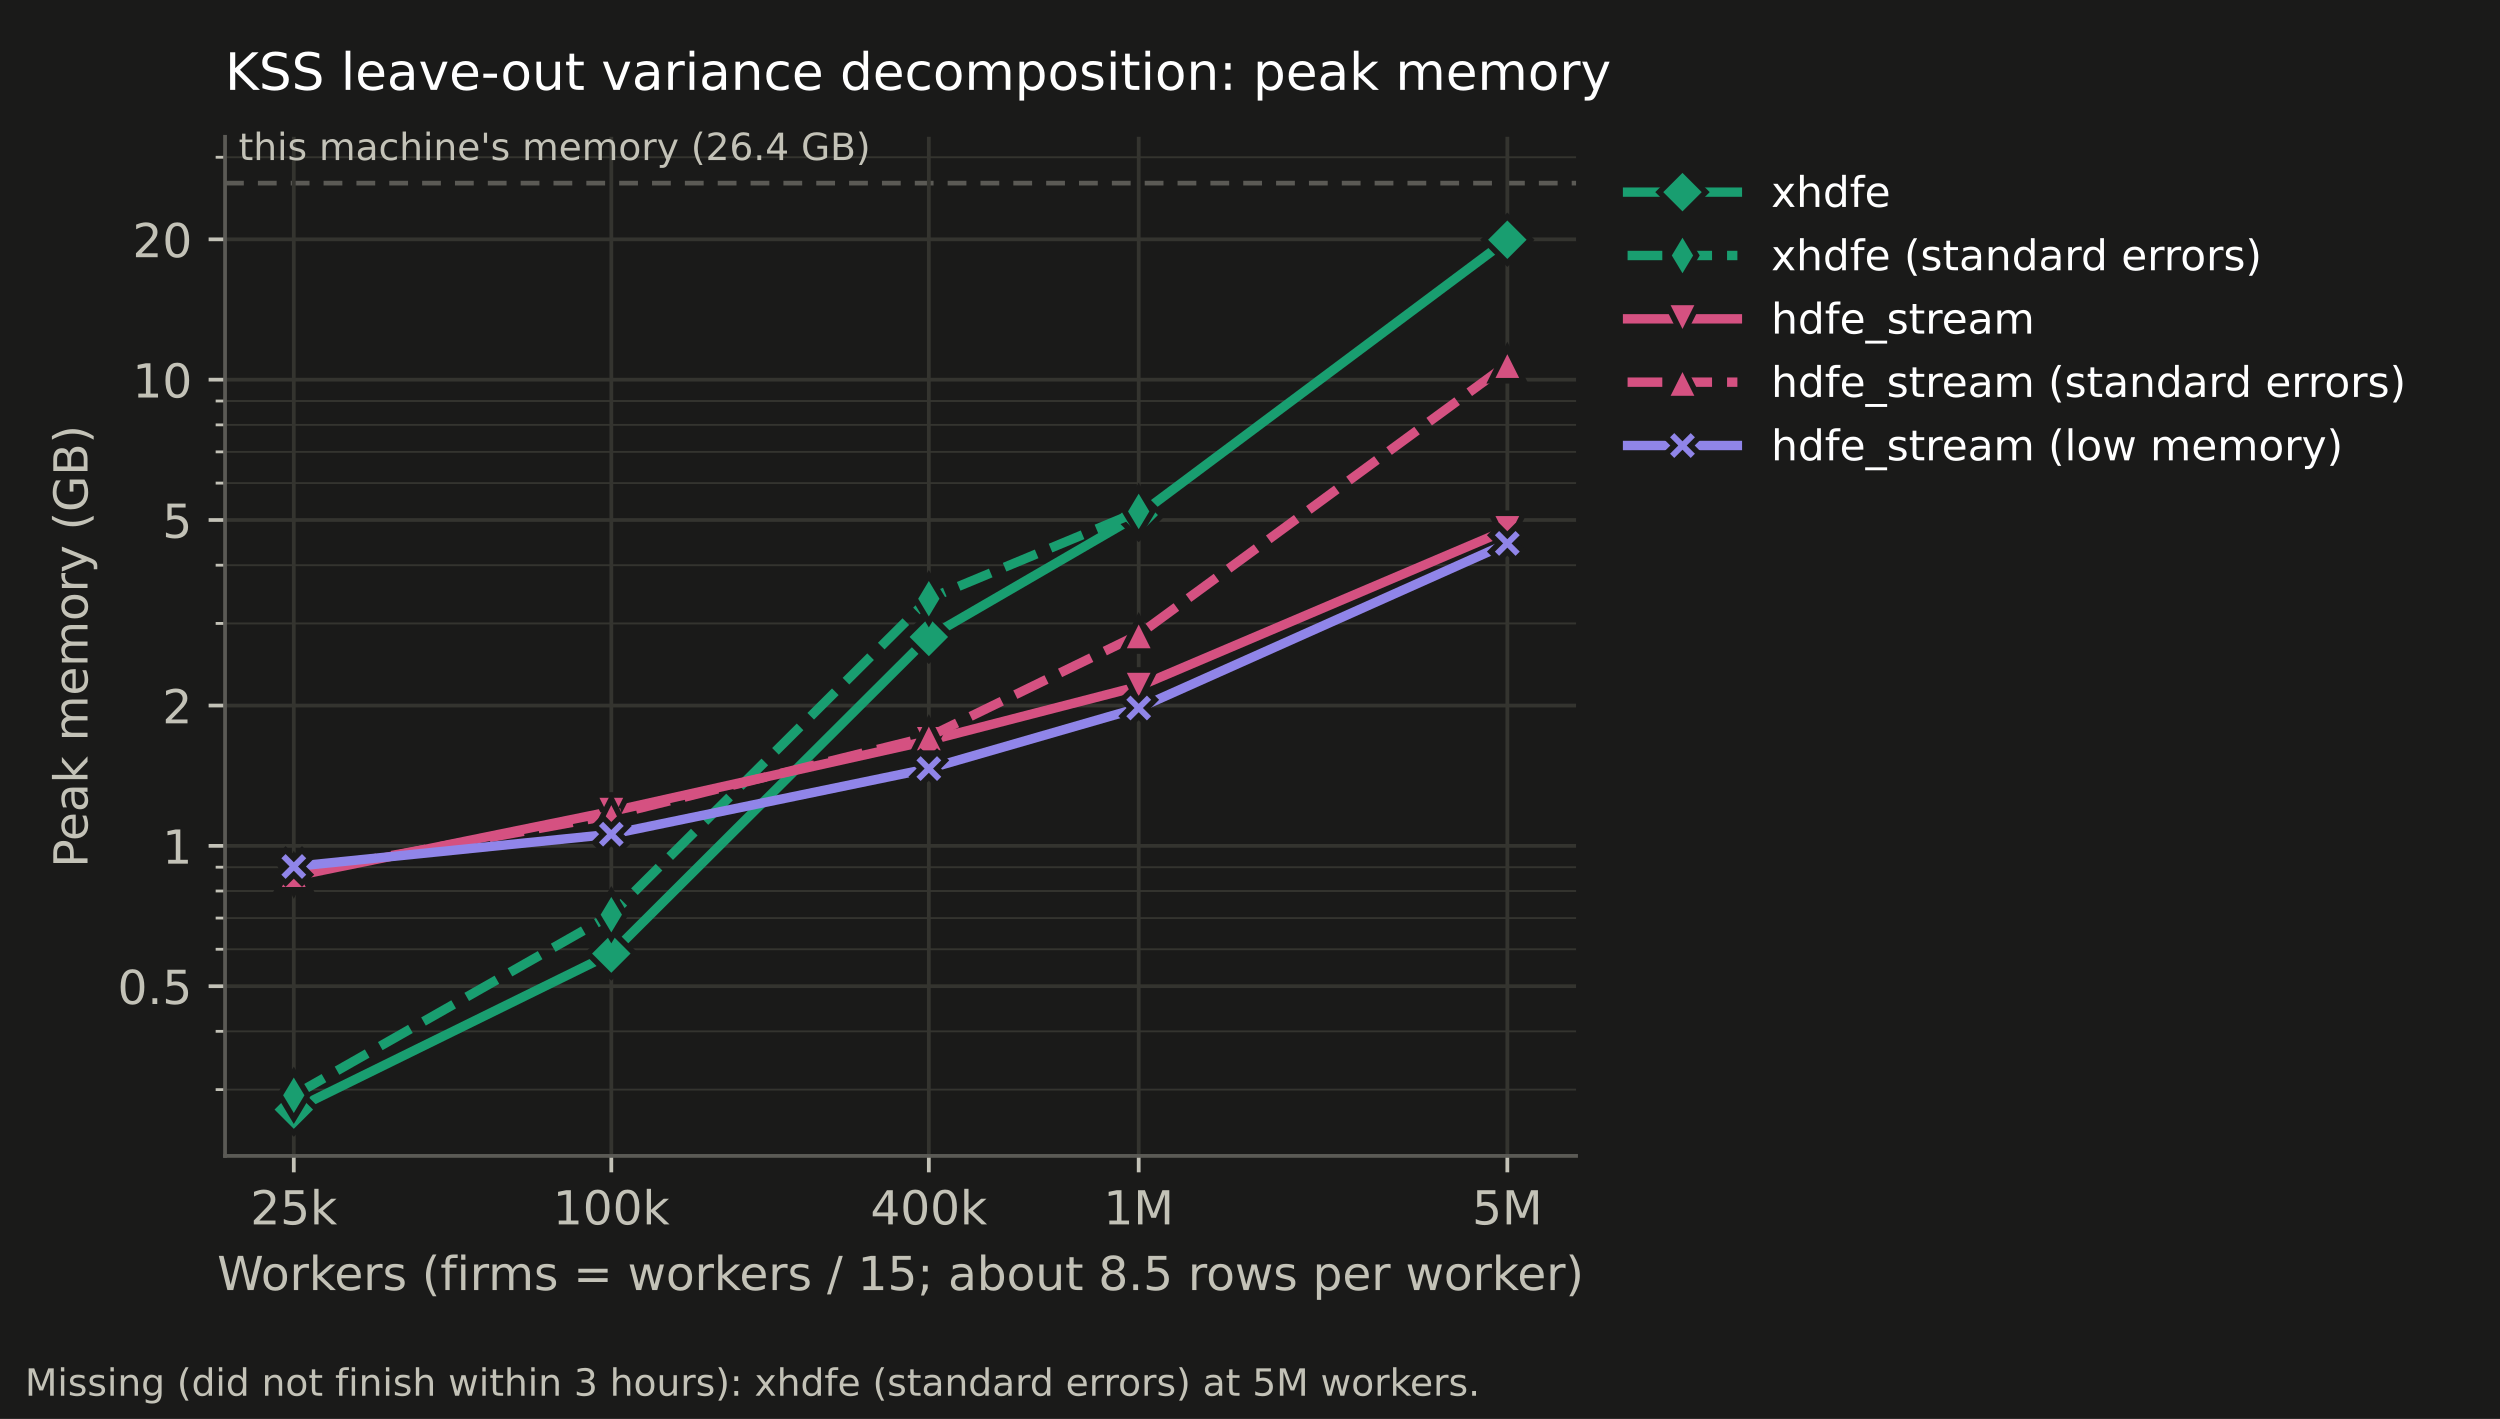
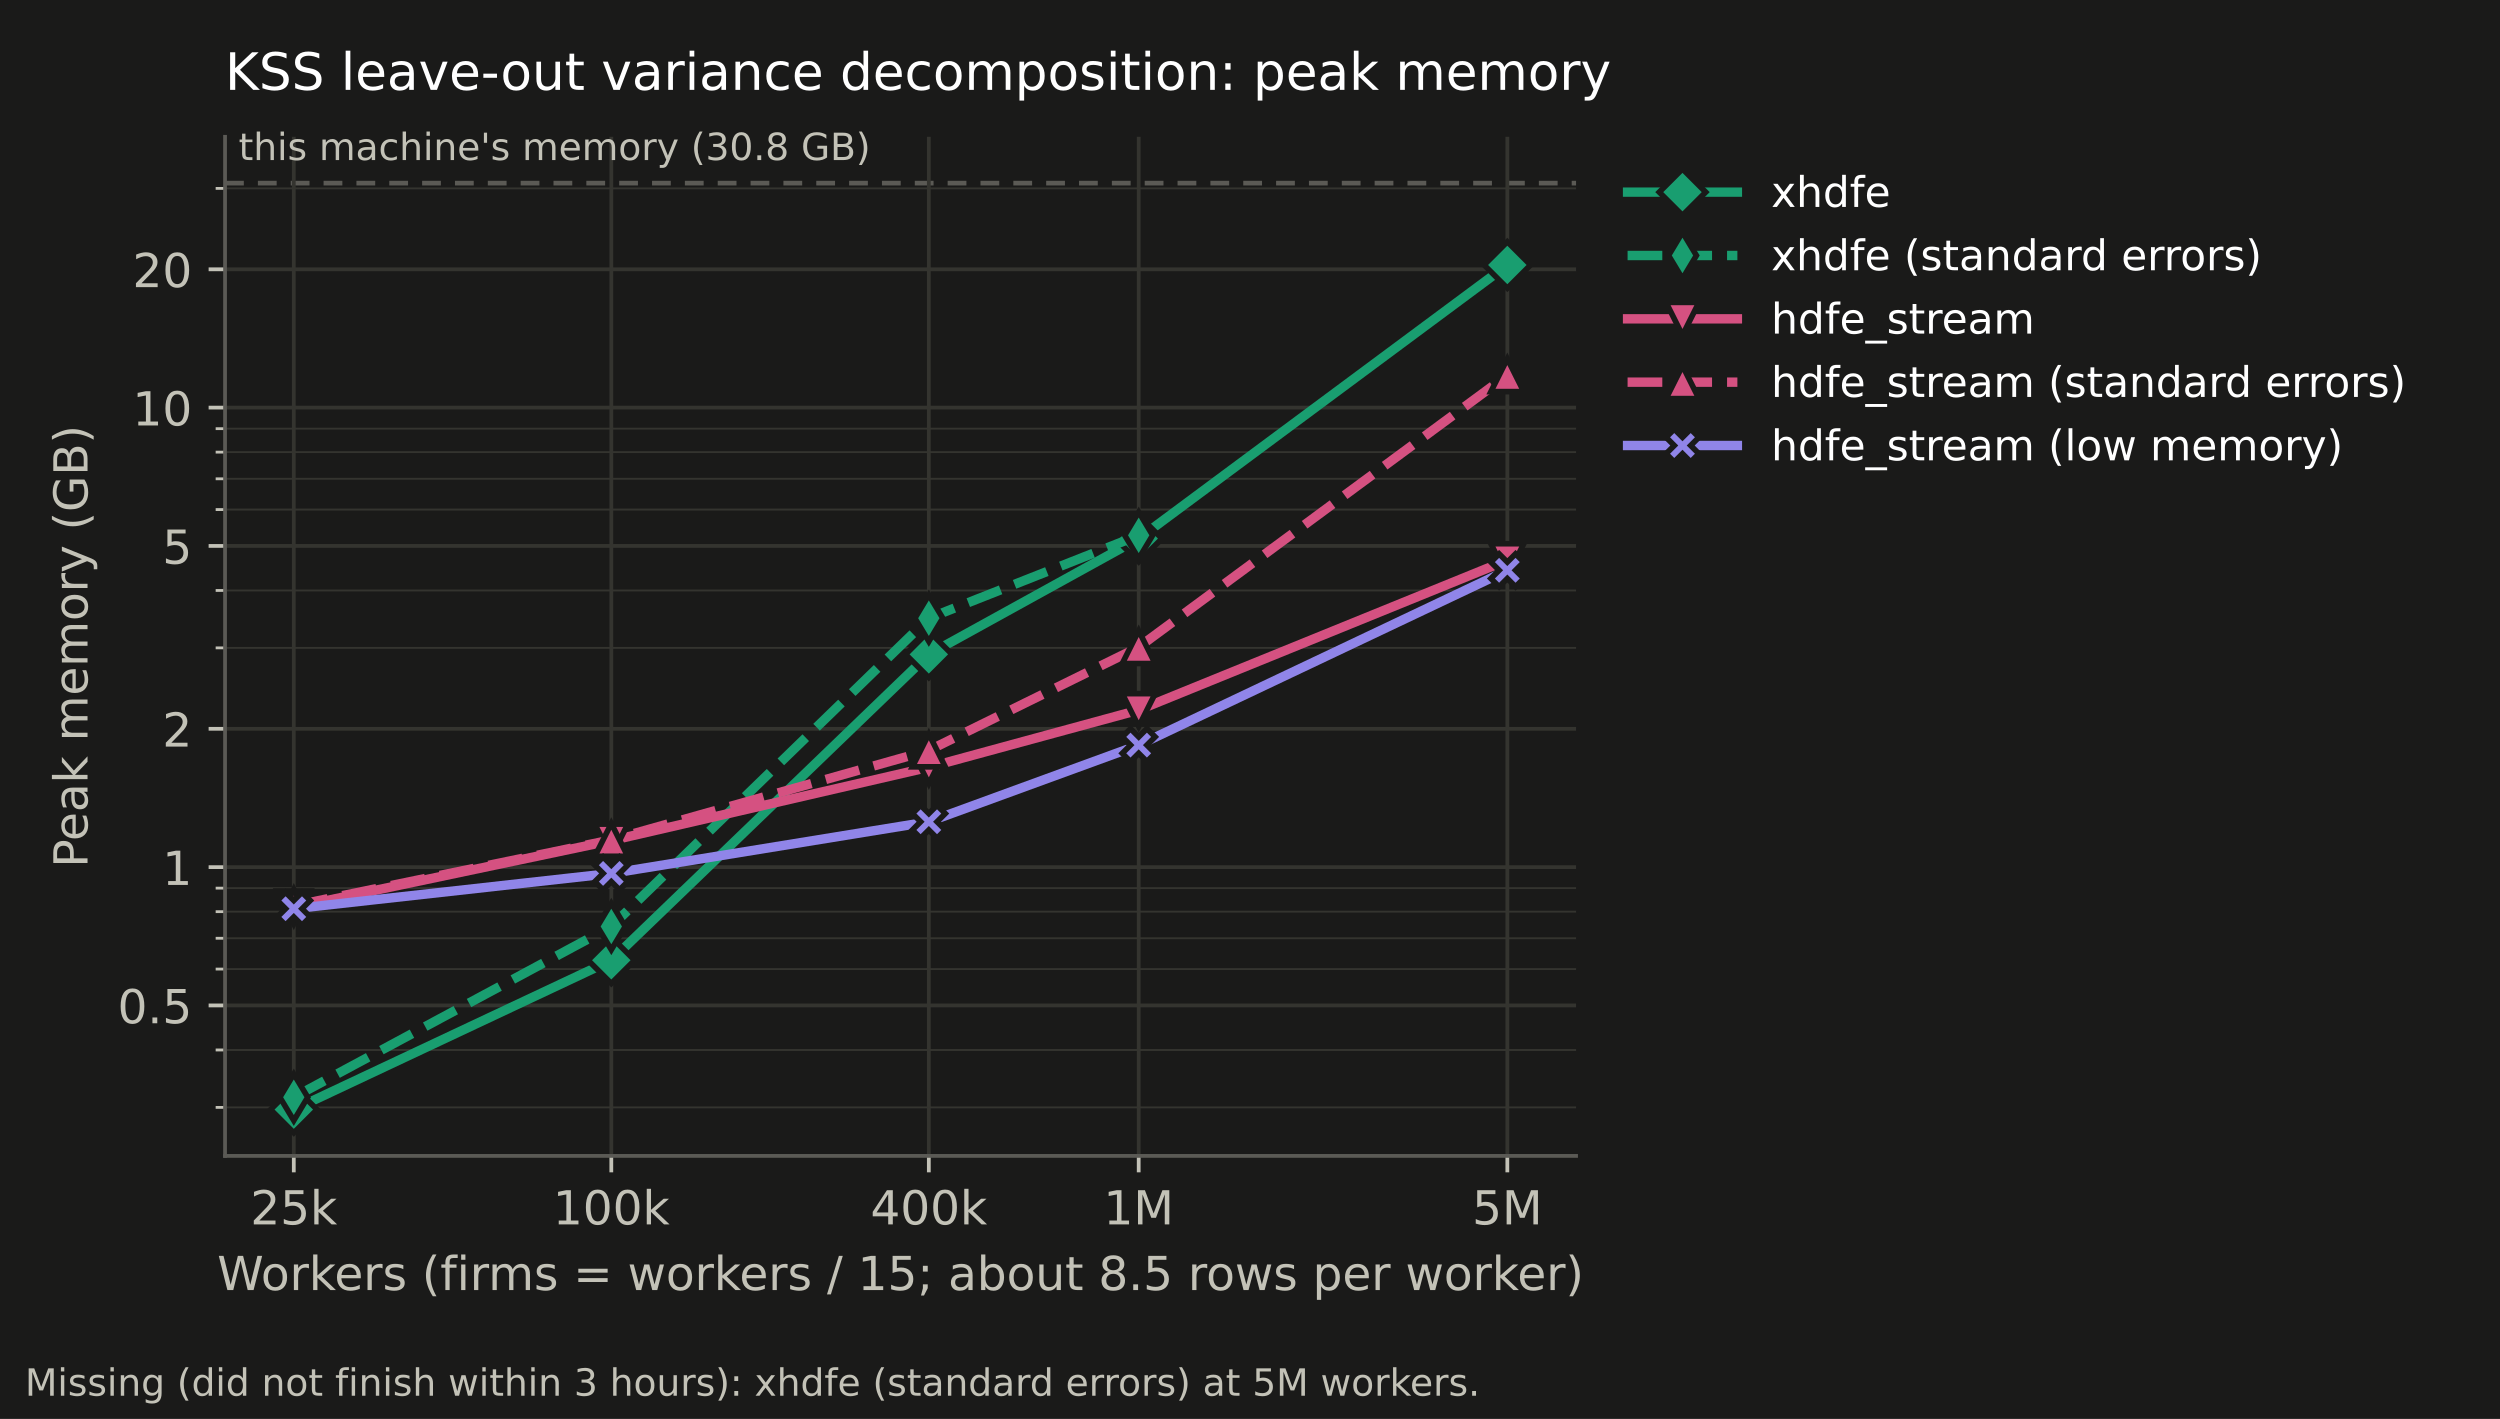
<svg xmlns="http://www.w3.org/2000/svg" xmlns:xlink="http://www.w3.org/1999/xlink" width="532.8pt" height="302.4pt" viewBox="0 0 532.8 302.4" version="1.1">
  <defs>
    <style type="text/css">*{stroke-linejoin: round; stroke-linecap: butt}</style>
  </defs>
  <g id="figure_1">
    <g id="patch_1">
      <path d="M 0 302.4  L 532.8 302.4  L 532.8 0  L 0 0  z " style="fill: #1a1a19" />
    </g>
    <g id="axes_1">
      <g id="patch_2">
        <path d="M 47.962 246.347  L 335.891 246.347  L 335.891 29.157  L 47.962 29.157  z " style="fill: #1a1a19" />
      </g>
      <g id="line2d_1">
        <path d="M 47.962 39.03  L 335.891 39.03  " clip-path="url(#p93fb85cd5d)" style="fill: none; stroke-dasharray: 4,3; stroke-dashoffset: 0; stroke: #5b5a55" />
      </g>
      <g id="matplotlib.axis_1">
        <g id="xtick_1">
          <g id="line2d_2">
            <path d="M 62.612 246.347  L 62.612 29.157  " clip-path="url(#p93fb85cd5d)" style="fill: none; stroke: #34342f; stroke-width: 0.8; stroke-linecap: square" />
          </g>
          <g id="line2d_3">
            <defs>
              <path id="m5e53d894cf" d="M 0 0  L 0 3.5  " style="stroke: #c3c2b7; stroke-width: 0.8" />
            </defs>
            <g>
              <use xlink:href="#m5e53d894cf" x="62.612" y="246.347" style="fill: #c3c2b7; stroke: #c3c2b7; stroke-width: 0.8" />
            </g>
          </g>
          <g id="text_1">
            <text style="font-size: 10px; font-family: 'DejaVu Sans', 'Bitstream Vera Sans', 'Computer Modern Sans Serif', 'Lucida Grande', 'Verdana', 'Geneva', 'Lucid', 'Arial', 'Helvetica', 'Avant Garde', sans-serif; text-anchor: middle; fill: #c3c2b7" x="62.612" y="260.946" transform="rotate(-0 62.61154 260.9457)">25k</text>
          </g>
        </g>
        <g id="xtick_2">
          <g id="line2d_4">
            <path d="M 130.282 246.347  L 130.282 29.157  " clip-path="url(#p93fb85cd5d)" style="fill: none; stroke: #34342f; stroke-width: 0.8; stroke-linecap: square" />
          </g>
          <g id="line2d_5">
            <g>
              <use xlink:href="#m5e53d894cf" x="130.282" y="246.347" style="fill: #c3c2b7; stroke: #c3c2b7; stroke-width: 0.8" />
            </g>
          </g>
          <g id="text_2">
            <text style="font-size: 10px; font-family: 'DejaVu Sans', 'Bitstream Vera Sans', 'Computer Modern Sans Serif', 'Lucida Grande', 'Verdana', 'Geneva', 'Lucid', 'Arial', 'Helvetica', 'Avant Garde', sans-serif; text-anchor: middle; fill: #c3c2b7" x="130.282" y="260.946" transform="rotate(-0 130.2816 260.9457)">100k</text>
          </g>
        </g>
        <g id="xtick_3">
          <g id="line2d_6">
            <path d="M 197.952 246.347  L 197.952 29.157  " clip-path="url(#p93fb85cd5d)" style="fill: none; stroke: #34342f; stroke-width: 0.8; stroke-linecap: square" />
          </g>
          <g id="line2d_7">
            <g>
              <use xlink:href="#m5e53d894cf" x="197.952" y="246.347" style="fill: #c3c2b7; stroke: #c3c2b7; stroke-width: 0.8" />
            </g>
          </g>
          <g id="text_3">
            <text style="font-size: 10px; font-family: 'DejaVu Sans', 'Bitstream Vera Sans', 'Computer Modern Sans Serif', 'Lucida Grande', 'Verdana', 'Geneva', 'Lucid', 'Arial', 'Helvetica', 'Avant Garde', sans-serif; text-anchor: middle; fill: #c3c2b7" x="197.952" y="260.946" transform="rotate(-0 197.9516 260.9457)">400k</text>
          </g>
        </g>
        <g id="xtick_4">
          <g id="line2d_8">
            <path d="M 242.679 246.347  L 242.679 29.157  " clip-path="url(#p93fb85cd5d)" style="fill: none; stroke: #34342f; stroke-width: 0.8; stroke-linecap: square" />
          </g>
          <g id="line2d_9">
            <g>
              <use xlink:href="#m5e53d894cf" x="242.679" y="246.347" style="fill: #c3c2b7; stroke: #c3c2b7; stroke-width: 0.8" />
            </g>
          </g>
          <g id="text_4">
            <text style="font-size: 10px; font-family: 'DejaVu Sans', 'Bitstream Vera Sans', 'Computer Modern Sans Serif', 'Lucida Grande', 'Verdana', 'Geneva', 'Lucid', 'Arial', 'Helvetica', 'Avant Garde', sans-serif; text-anchor: middle; fill: #c3c2b7" x="242.679" y="260.945" transform="rotate(-0 242.6791 260.945)">1M</text>
          </g>
        </g>
        <g id="xtick_5">
          <g id="line2d_10">
            <path d="M 321.242 246.347  L 321.242 29.157  " clip-path="url(#p93fb85cd5d)" style="fill: none; stroke: #34342f; stroke-width: 0.8; stroke-linecap: square" />
          </g>
          <g id="line2d_11">
            <g>
              <use xlink:href="#m5e53d894cf" x="321.242" y="246.347" style="fill: #c3c2b7; stroke: #c3c2b7; stroke-width: 0.8" />
            </g>
          </g>
          <g id="text_5">
            <text style="font-size: 10px; font-family: 'DejaVu Sans', 'Bitstream Vera Sans', 'Computer Modern Sans Serif', 'Lucida Grande', 'Verdana', 'Geneva', 'Lucid', 'Arial', 'Helvetica', 'Avant Garde', sans-serif; text-anchor: middle; fill: #c3c2b7" x="321.242" y="260.945" transform="rotate(-0 321.2416 260.945)">5M</text>
          </g>
        </g>
        <g id="text_6">
          <text style="font-size: 10px; font-family: 'DejaVu Sans', 'Bitstream Vera Sans', 'Computer Modern Sans Serif', 'Lucida Grande', 'Verdana', 'Geneva', 'Lucid', 'Arial', 'Helvetica', 'Avant Garde', sans-serif; text-anchor: middle; fill: #c3c2b7" x="191.927" y="274.947" transform="rotate(-0 191.9266 274.9465)">Workers (firms = workers / 15; about 8.5 rows per worker)</text>
        </g>
      </g>
      <g id="matplotlib.axis_2">
        <g id="ytick_1">
          <g id="line2d_12">
-             <path d="M 47.962 210.175  L 335.891 210.175  " clip-path="url(#p93fb85cd5d)" style="fill: none; stroke: #34342f; stroke-width: 0.8; stroke-linecap: square" />
+             <path d="M 47.962 214.279  L 335.891 214.279  " clip-path="url(#p93fb85cd5d)" style="fill: none; stroke: #34342f; stroke-width: 0.8; stroke-linecap: square" />
          </g>
          <g id="line2d_13">
            <defs>
              <path id="m9ad4db9a4c" d="M 0 0  L -3.5 0  " style="stroke: #c3c2b7; stroke-width: 0.8" />
            </defs>
            <g>
-               <use xlink:href="#m9ad4db9a4c" x="47.962" y="210.175" style="fill: #c3c2b7; stroke: #c3c2b7; stroke-width: 0.8" />
+               <use xlink:href="#m9ad4db9a4c" x="47.962" y="214.279" style="fill: #c3c2b7; stroke: #c3c2b7; stroke-width: 0.8" />
            </g>
          </g>
          <g id="text_7">
-             <text style="font-size: 10px; font-family: 'DejaVu Sans', 'Bitstream Vera Sans', 'Computer Modern Sans Serif', 'Lucida Grande', 'Verdana', 'Geneva', 'Lucid', 'Arial', 'Helvetica', 'Avant Garde', sans-serif; text-anchor: end; fill: #c3c2b7" x="40.962" y="213.974" transform="rotate(-0 40.96234 213.9737)">0.5</text>
+             <text style="font-size: 10px; font-family: 'DejaVu Sans', 'Bitstream Vera Sans', 'Computer Modern Sans Serif', 'Lucida Grande', 'Verdana', 'Geneva', 'Lucid', 'Arial', 'Helvetica', 'Avant Garde', sans-serif; text-anchor: end; fill: #c3c2b7" x="40.962" y="218.078" transform="rotate(-0 40.96234 218.0783)">0.5</text>
          </g>
        </g>
        <g id="ytick_2">
          <g id="line2d_14">
-             <path d="M 47.962 180.267  L 335.891 180.267  " clip-path="url(#p93fb85cd5d)" style="fill: none; stroke: #34342f; stroke-width: 0.8; stroke-linecap: square" />
+             <path d="M 47.962 184.8  L 335.891 184.8  " clip-path="url(#p93fb85cd5d)" style="fill: none; stroke: #34342f; stroke-width: 0.8; stroke-linecap: square" />
          </g>
          <g id="line2d_15">
            <g>
-               <use xlink:href="#m9ad4db9a4c" x="47.962" y="180.267" style="fill: #c3c2b7; stroke: #c3c2b7; stroke-width: 0.8" />
+               <use xlink:href="#m9ad4db9a4c" x="47.962" y="184.8" style="fill: #c3c2b7; stroke: #c3c2b7; stroke-width: 0.8" />
            </g>
          </g>
          <g id="text_8">
-             <text style="font-size: 10px; font-family: 'DejaVu Sans', 'Bitstream Vera Sans', 'Computer Modern Sans Serif', 'Lucida Grande', 'Verdana', 'Geneva', 'Lucid', 'Arial', 'Helvetica', 'Avant Garde', sans-serif; text-anchor: end; fill: #c3c2b7" x="40.962" y="184.066" transform="rotate(-0 40.96234 184.0661)">1</text>
+             <text style="font-size: 10px; font-family: 'DejaVu Sans', 'Bitstream Vera Sans', 'Computer Modern Sans Serif', 'Lucida Grande', 'Verdana', 'Geneva', 'Lucid', 'Arial', 'Helvetica', 'Avant Garde', sans-serif; text-anchor: end; fill: #c3c2b7" x="40.962" y="188.599" transform="rotate(-0 40.96234 188.5991)">1</text>
          </g>
        </g>
        <g id="ytick_3">
          <g id="line2d_16">
-             <path d="M 47.962 150.36  L 335.891 150.36  " clip-path="url(#p93fb85cd5d)" style="fill: none; stroke: #34342f; stroke-width: 0.8; stroke-linecap: square" />
+             <path d="M 47.962 155.321  L 335.891 155.321  " clip-path="url(#p93fb85cd5d)" style="fill: none; stroke: #34342f; stroke-width: 0.8; stroke-linecap: square" />
          </g>
          <g id="line2d_17">
            <g>
-               <use xlink:href="#m9ad4db9a4c" x="47.962" y="150.36" style="fill: #c3c2b7; stroke: #c3c2b7; stroke-width: 0.8" />
+               <use xlink:href="#m9ad4db9a4c" x="47.962" y="155.321" style="fill: #c3c2b7; stroke: #c3c2b7; stroke-width: 0.8" />
            </g>
          </g>
          <g id="text_9">
-             <text style="font-size: 10px; font-family: 'DejaVu Sans', 'Bitstream Vera Sans', 'Computer Modern Sans Serif', 'Lucida Grande', 'Verdana', 'Geneva', 'Lucid', 'Arial', 'Helvetica', 'Avant Garde', sans-serif; text-anchor: end; fill: #c3c2b7" x="40.962" y="154.158" transform="rotate(-0 40.96234 154.1585)">2</text>
+             <text style="font-size: 10px; font-family: 'DejaVu Sans', 'Bitstream Vera Sans', 'Computer Modern Sans Serif', 'Lucida Grande', 'Verdana', 'Geneva', 'Lucid', 'Arial', 'Helvetica', 'Avant Garde', sans-serif; text-anchor: end; fill: #c3c2b7" x="40.962" y="159.12" transform="rotate(-0 40.96234 159.1199)">2</text>
          </g>
        </g>
        <g id="ytick_4">
          <g id="line2d_18">
-             <path d="M 47.962 110.824  L 335.891 110.824  " clip-path="url(#p93fb85cd5d)" style="fill: none; stroke: #34342f; stroke-width: 0.8; stroke-linecap: square" />
+             <path d="M 47.962 116.352  L 335.891 116.352  " clip-path="url(#p93fb85cd5d)" style="fill: none; stroke: #34342f; stroke-width: 0.8; stroke-linecap: square" />
          </g>
          <g id="line2d_19">
            <g>
-               <use xlink:href="#m9ad4db9a4c" x="47.962" y="110.824" style="fill: #c3c2b7; stroke: #c3c2b7; stroke-width: 0.8" />
+               <use xlink:href="#m9ad4db9a4c" x="47.962" y="116.352" style="fill: #c3c2b7; stroke: #c3c2b7; stroke-width: 0.8" />
            </g>
          </g>
          <g id="text_10">
-             <text style="font-size: 10px; font-family: 'DejaVu Sans', 'Bitstream Vera Sans', 'Computer Modern Sans Serif', 'Lucida Grande', 'Verdana', 'Geneva', 'Lucid', 'Arial', 'Helvetica', 'Avant Garde', sans-serif; text-anchor: end; fill: #c3c2b7" x="40.962" y="114.623" transform="rotate(-0 40.96234 114.6228)">5</text>
+             <text style="font-size: 10px; font-family: 'DejaVu Sans', 'Bitstream Vera Sans', 'Computer Modern Sans Serif', 'Lucida Grande', 'Verdana', 'Geneva', 'Lucid', 'Arial', 'Helvetica', 'Avant Garde', sans-serif; text-anchor: end; fill: #c3c2b7" x="40.962" y="120.15" transform="rotate(-0 40.96234 120.1505)">5</text>
          </g>
        </g>
        <g id="ytick_5">
          <g id="line2d_20">
-             <path d="M 47.962 80.916  L 335.891 80.916  " clip-path="url(#p93fb85cd5d)" style="fill: none; stroke: #34342f; stroke-width: 0.8; stroke-linecap: square" />
+             <path d="M 47.962 86.872  L 335.891 86.872  " clip-path="url(#p93fb85cd5d)" style="fill: none; stroke: #34342f; stroke-width: 0.8; stroke-linecap: square" />
          </g>
          <g id="line2d_21">
            <g>
-               <use xlink:href="#m9ad4db9a4c" x="47.962" y="80.916" style="fill: #c3c2b7; stroke: #c3c2b7; stroke-width: 0.8" />
+               <use xlink:href="#m9ad4db9a4c" x="47.962" y="86.872" style="fill: #c3c2b7; stroke: #c3c2b7; stroke-width: 0.8" />
            </g>
          </g>
          <g id="text_11">
-             <text style="font-size: 10px; font-family: 'DejaVu Sans', 'Bitstream Vera Sans', 'Computer Modern Sans Serif', 'Lucida Grande', 'Verdana', 'Geneva', 'Lucid', 'Arial', 'Helvetica', 'Avant Garde', sans-serif; text-anchor: end; fill: #c3c2b7" x="40.962" y="84.715" transform="rotate(-0 40.96234 84.71523)">10</text>
+             <text style="font-size: 10px; font-family: 'DejaVu Sans', 'Bitstream Vera Sans', 'Computer Modern Sans Serif', 'Lucida Grande', 'Verdana', 'Geneva', 'Lucid', 'Arial', 'Helvetica', 'Avant Garde', sans-serif; text-anchor: end; fill: #c3c2b7" x="40.962" y="90.671" transform="rotate(-0 40.96234 90.67123)">10</text>
          </g>
        </g>
        <g id="ytick_6">
          <g id="line2d_22">
-             <path d="M 47.962 51.009  L 335.891 51.009  " clip-path="url(#p93fb85cd5d)" style="fill: none; stroke: #34342f; stroke-width: 0.8; stroke-linecap: square" />
+             <path d="M 47.962 57.393  L 335.891 57.393  " clip-path="url(#p93fb85cd5d)" style="fill: none; stroke: #34342f; stroke-width: 0.8; stroke-linecap: square" />
          </g>
          <g id="line2d_23">
            <g>
-               <use xlink:href="#m9ad4db9a4c" x="47.962" y="51.009" style="fill: #c3c2b7; stroke: #c3c2b7; stroke-width: 0.8" />
+               <use xlink:href="#m9ad4db9a4c" x="47.962" y="57.393" style="fill: #c3c2b7; stroke: #c3c2b7; stroke-width: 0.8" />
            </g>
          </g>
          <g id="text_12">
-             <text style="font-size: 10px; font-family: 'DejaVu Sans', 'Bitstream Vera Sans', 'Computer Modern Sans Serif', 'Lucida Grande', 'Verdana', 'Geneva', 'Lucid', 'Arial', 'Helvetica', 'Avant Garde', sans-serif; text-anchor: end; fill: #c3c2b7" x="40.962" y="54.808" transform="rotate(-0 40.96234 54.80764)">20</text>
+             <text style="font-size: 10px; font-family: 'DejaVu Sans', 'Bitstream Vera Sans', 'Computer Modern Sans Serif', 'Lucida Grande', 'Verdana', 'Geneva', 'Lucid', 'Arial', 'Helvetica', 'Avant Garde', sans-serif; text-anchor: end; fill: #c3c2b7" x="40.962" y="61.192" transform="rotate(-0 40.96234 61.19202)">20</text>
          </g>
        </g>
        <g id="ytick_7">
          <g id="line2d_24">
-             <path d="M 47.962 232.216  L 335.891 232.216  " clip-path="url(#p93fb85cd5d)" style="fill: none; stroke: #34342f; stroke-width: 0.4; stroke-linecap: square" />
+             <path d="M 47.962 236.005  L 335.891 236.005  " clip-path="url(#p93fb85cd5d)" style="fill: none; stroke: #34342f; stroke-width: 0.4; stroke-linecap: square" />
          </g>
          <g id="line2d_25">
            <defs>
              <path id="m36811fcc21" d="M 0 0  L -2 0  " style="stroke: #c3c2b7; stroke-width: 0.6" />
            </defs>
            <g>
-               <use xlink:href="#m36811fcc21" x="47.962" y="232.216" style="fill: #c3c2b7; stroke: #c3c2b7; stroke-width: 0.6" />
+               <use xlink:href="#m36811fcc21" x="47.962" y="236.005" style="fill: #c3c2b7; stroke: #c3c2b7; stroke-width: 0.6" />
            </g>
          </g>
        </g>
        <g id="ytick_8">
          <g id="line2d_26">
-             <path d="M 47.962 219.803  L 335.891 219.803  " clip-path="url(#p93fb85cd5d)" style="fill: none; stroke: #34342f; stroke-width: 0.4; stroke-linecap: square" />
+             <path d="M 47.962 223.77  L 335.891 223.77  " clip-path="url(#p93fb85cd5d)" style="fill: none; stroke: #34342f; stroke-width: 0.4; stroke-linecap: square" />
          </g>
          <g id="line2d_27">
            <g>
-               <use xlink:href="#m36811fcc21" x="47.962" y="219.803" style="fill: #c3c2b7; stroke: #c3c2b7; stroke-width: 0.6" />
+               <use xlink:href="#m36811fcc21" x="47.962" y="223.77" style="fill: #c3c2b7; stroke: #c3c2b7; stroke-width: 0.6" />
            </g>
          </g>
        </g>
        <g id="ytick_9">
          <g id="line2d_28">
-             <path d="M 47.962 202.308  L 335.891 202.308  " clip-path="url(#p93fb85cd5d)" style="fill: none; stroke: #34342f; stroke-width: 0.4; stroke-linecap: square" />
+             <path d="M 47.962 206.525  L 335.891 206.525  " clip-path="url(#p93fb85cd5d)" style="fill: none; stroke: #34342f; stroke-width: 0.4; stroke-linecap: square" />
          </g>
          <g id="line2d_29">
            <g>
-               <use xlink:href="#m36811fcc21" x="47.962" y="202.308" style="fill: #c3c2b7; stroke: #c3c2b7; stroke-width: 0.6" />
+               <use xlink:href="#m36811fcc21" x="47.962" y="206.525" style="fill: #c3c2b7; stroke: #c3c2b7; stroke-width: 0.6" />
            </g>
          </g>
        </g>
        <g id="ytick_10">
          <g id="line2d_30">
-             <path d="M 47.962 195.657  L 335.891 195.657  " clip-path="url(#p93fb85cd5d)" style="fill: none; stroke: #34342f; stroke-width: 0.4; stroke-linecap: square" />
+             <path d="M 47.962 199.969  L 335.891 199.969  " clip-path="url(#p93fb85cd5d)" style="fill: none; stroke: #34342f; stroke-width: 0.4; stroke-linecap: square" />
          </g>
          <g id="line2d_31">
            <g>
-               <use xlink:href="#m36811fcc21" x="47.962" y="195.657" style="fill: #c3c2b7; stroke: #c3c2b7; stroke-width: 0.6" />
+               <use xlink:href="#m36811fcc21" x="47.962" y="199.969" style="fill: #c3c2b7; stroke: #c3c2b7; stroke-width: 0.6" />
            </g>
          </g>
        </g>
        <g id="ytick_11">
          <g id="line2d_32">
-             <path d="M 47.962 189.895  L 335.891 189.895  " clip-path="url(#p93fb85cd5d)" style="fill: none; stroke: #34342f; stroke-width: 0.4; stroke-linecap: square" />
+             <path d="M 47.962 194.29  L 335.891 194.29  " clip-path="url(#p93fb85cd5d)" style="fill: none; stroke: #34342f; stroke-width: 0.4; stroke-linecap: square" />
          </g>
          <g id="line2d_33">
            <g>
-               <use xlink:href="#m36811fcc21" x="47.962" y="189.895" style="fill: #c3c2b7; stroke: #c3c2b7; stroke-width: 0.6" />
+               <use xlink:href="#m36811fcc21" x="47.962" y="194.29" style="fill: #c3c2b7; stroke: #c3c2b7; stroke-width: 0.6" />
            </g>
          </g>
        </g>
        <g id="ytick_12">
          <g id="line2d_34">
-             <path d="M 47.962 184.813  L 335.891 184.813  " clip-path="url(#p93fb85cd5d)" style="fill: none; stroke: #34342f; stroke-width: 0.4; stroke-linecap: square" />
+             <path d="M 47.962 189.281  L 335.891 189.281  " clip-path="url(#p93fb85cd5d)" style="fill: none; stroke: #34342f; stroke-width: 0.4; stroke-linecap: square" />
          </g>
          <g id="line2d_35">
            <g>
-               <use xlink:href="#m36811fcc21" x="47.962" y="184.813" style="fill: #c3c2b7; stroke: #c3c2b7; stroke-width: 0.6" />
+               <use xlink:href="#m36811fcc21" x="47.962" y="189.281" style="fill: #c3c2b7; stroke: #c3c2b7; stroke-width: 0.6" />
            </g>
          </g>
        </g>
        <g id="ytick_13">
          <g id="line2d_36">
-             <path d="M 47.962 132.865  L 335.891 132.865  " clip-path="url(#p93fb85cd5d)" style="fill: none; stroke: #34342f; stroke-width: 0.4; stroke-linecap: square" />
+             <path d="M 47.962 138.077  L 335.891 138.077  " clip-path="url(#p93fb85cd5d)" style="fill: none; stroke: #34342f; stroke-width: 0.4; stroke-linecap: square" />
          </g>
          <g id="line2d_37">
            <g>
-               <use xlink:href="#m36811fcc21" x="47.962" y="132.865" style="fill: #c3c2b7; stroke: #c3c2b7; stroke-width: 0.6" />
+               <use xlink:href="#m36811fcc21" x="47.962" y="138.077" style="fill: #c3c2b7; stroke: #c3c2b7; stroke-width: 0.6" />
            </g>
          </g>
        </g>
        <g id="ytick_14">
          <g id="line2d_38">
-             <path d="M 47.962 120.452  L 335.891 120.452  " clip-path="url(#p93fb85cd5d)" style="fill: none; stroke: #34342f; stroke-width: 0.4; stroke-linecap: square" />
+             <path d="M 47.962 125.842  L 335.891 125.842  " clip-path="url(#p93fb85cd5d)" style="fill: none; stroke: #34342f; stroke-width: 0.4; stroke-linecap: square" />
          </g>
          <g id="line2d_39">
            <g>
-               <use xlink:href="#m36811fcc21" x="47.962" y="120.452" style="fill: #c3c2b7; stroke: #c3c2b7; stroke-width: 0.6" />
+               <use xlink:href="#m36811fcc21" x="47.962" y="125.842" style="fill: #c3c2b7; stroke: #c3c2b7; stroke-width: 0.6" />
            </g>
          </g>
        </g>
        <g id="ytick_15">
          <g id="line2d_40">
-             <path d="M 47.962 102.957  L 335.891 102.957  " clip-path="url(#p93fb85cd5d)" style="fill: none; stroke: #34342f; stroke-width: 0.4; stroke-linecap: square" />
+             <path d="M 47.962 108.598  L 335.891 108.598  " clip-path="url(#p93fb85cd5d)" style="fill: none; stroke: #34342f; stroke-width: 0.4; stroke-linecap: square" />
          </g>
          <g id="line2d_41">
            <g>
-               <use xlink:href="#m36811fcc21" x="47.962" y="102.957" style="fill: #c3c2b7; stroke: #c3c2b7; stroke-width: 0.6" />
+               <use xlink:href="#m36811fcc21" x="47.962" y="108.598" style="fill: #c3c2b7; stroke: #c3c2b7; stroke-width: 0.6" />
            </g>
          </g>
        </g>
        <g id="ytick_16">
          <g id="line2d_42">
-             <path d="M 47.962 96.306  L 335.891 96.306  " clip-path="url(#p93fb85cd5d)" style="fill: none; stroke: #34342f; stroke-width: 0.4; stroke-linecap: square" />
+             <path d="M 47.962 102.042  L 335.891 102.042  " clip-path="url(#p93fb85cd5d)" style="fill: none; stroke: #34342f; stroke-width: 0.4; stroke-linecap: square" />
          </g>
          <g id="line2d_43">
            <g>
-               <use xlink:href="#m36811fcc21" x="47.962" y="96.306" style="fill: #c3c2b7; stroke: #c3c2b7; stroke-width: 0.6" />
+               <use xlink:href="#m36811fcc21" x="47.962" y="102.042" style="fill: #c3c2b7; stroke: #c3c2b7; stroke-width: 0.6" />
            </g>
          </g>
        </g>
        <g id="ytick_17">
          <g id="line2d_44">
-             <path d="M 47.962 90.544  L 335.891 90.544  " clip-path="url(#p93fb85cd5d)" style="fill: none; stroke: #34342f; stroke-width: 0.4; stroke-linecap: square" />
+             <path d="M 47.962 96.363  L 335.891 96.363  " clip-path="url(#p93fb85cd5d)" style="fill: none; stroke: #34342f; stroke-width: 0.4; stroke-linecap: square" />
          </g>
          <g id="line2d_45">
            <g>
-               <use xlink:href="#m36811fcc21" x="47.962" y="90.544" style="fill: #c3c2b7; stroke: #c3c2b7; stroke-width: 0.6" />
+               <use xlink:href="#m36811fcc21" x="47.962" y="96.363" style="fill: #c3c2b7; stroke: #c3c2b7; stroke-width: 0.6" />
            </g>
          </g>
        </g>
        <g id="ytick_18">
          <g id="line2d_46">
-             <path d="M 47.962 85.462  L 335.891 85.462  " clip-path="url(#p93fb85cd5d)" style="fill: none; stroke: #34342f; stroke-width: 0.4; stroke-linecap: square" />
+             <path d="M 47.962 91.353  L 335.891 91.353  " clip-path="url(#p93fb85cd5d)" style="fill: none; stroke: #34342f; stroke-width: 0.4; stroke-linecap: square" />
          </g>
          <g id="line2d_47">
            <g>
-               <use xlink:href="#m36811fcc21" x="47.962" y="85.462" style="fill: #c3c2b7; stroke: #c3c2b7; stroke-width: 0.6" />
+               <use xlink:href="#m36811fcc21" x="47.962" y="91.353" style="fill: #c3c2b7; stroke: #c3c2b7; stroke-width: 0.6" />
            </g>
          </g>
        </g>
        <g id="ytick_19">
          <g id="line2d_48">
-             <path d="M 47.962 33.514  L 335.891 33.514  " clip-path="url(#p93fb85cd5d)" style="fill: none; stroke: #34342f; stroke-width: 0.4; stroke-linecap: square" />
+             <path d="M 47.962 40.149  L 335.891 40.149  " clip-path="url(#p93fb85cd5d)" style="fill: none; stroke: #34342f; stroke-width: 0.4; stroke-linecap: square" />
          </g>
          <g id="line2d_49">
            <g>
-               <use xlink:href="#m36811fcc21" x="47.962" y="33.514" style="fill: #c3c2b7; stroke: #c3c2b7; stroke-width: 0.6" />
+               <use xlink:href="#m36811fcc21" x="47.962" y="40.149" style="fill: #c3c2b7; stroke: #c3c2b7; stroke-width: 0.6" />
            </g>
          </g>
        </g>
        <g id="text_13">
          <text style="font-size: 10px; font-family: 'DejaVu Sans', 'Bitstream Vera Sans', 'Computer Modern Sans Serif', 'Lucida Grande', 'Verdana', 'Geneva', 'Lucid', 'Arial', 'Helvetica', 'Avant Garde', sans-serif; text-anchor: middle; fill: #c3c2b7" x="18.657" y="137.752" transform="rotate(-90 18.65687 137.7524)">Peak memory (GB)</text>
        </g>
      </g>
      <g id="patch_3">
        <path d="M 47.962 246.347  L 47.962 29.157  " style="fill: none; stroke: #5b5a55; stroke-width: 0.8; stroke-linejoin: miter; stroke-linecap: square" />
      </g>
      <g id="patch_4">
        <path d="M 47.962 246.347  L 335.891 246.347  " style="fill: none; stroke: #5b5a55; stroke-width: 0.8; stroke-linejoin: miter; stroke-linecap: square" />
      </g>
      <g id="line2d_50">
-         <path d="M 62.612 236.475  L 130.282 203.224  L 197.952 135.748  L 242.679 109.771  L 321.242 51.093  " clip-path="url(#p93fb85cd5d)" style="fill: none; stroke: #199e70; stroke-width: 2; stroke-linecap: square" />
+         <path d="M 62.612 236.475  L 130.282 204.647  L 197.952 139.46  L 242.679 114.786  L 321.242 56.471  " clip-path="url(#p93fb85cd5d)" style="fill: none; stroke: #199e70; stroke-width: 2; stroke-linecap: square" />
        <defs>
          <path id="mc92329f68a" d="M -0 4.95  L 4.95 0  L 0 -4.95  L -4.95 -0  z " style="stroke: #1a1a19; stroke-width: 1.2; stroke-linejoin: miter" />
        </defs>
        <g clip-path="url(#p93fb85cd5d)">
          <use xlink:href="#mc92329f68a" x="62.612" y="236.475" style="fill: #199e70; stroke: #1a1a19; stroke-width: 1.2; stroke-linejoin: miter" />
-           <use xlink:href="#mc92329f68a" x="130.282" y="203.224" style="fill: #199e70; stroke: #1a1a19; stroke-width: 1.2; stroke-linejoin: miter" />
-           <use xlink:href="#mc92329f68a" x="197.952" y="135.748" style="fill: #199e70; stroke: #1a1a19; stroke-width: 1.2; stroke-linejoin: miter" />
-           <use xlink:href="#mc92329f68a" x="242.679" y="109.771" style="fill: #199e70; stroke: #1a1a19; stroke-width: 1.2; stroke-linejoin: miter" />
-           <use xlink:href="#mc92329f68a" x="321.242" y="51.093" style="fill: #199e70; stroke: #1a1a19; stroke-width: 1.2; stroke-linejoin: miter" />
+           <use xlink:href="#mc92329f68a" x="130.282" y="204.647" style="fill: #199e70; stroke: #1a1a19; stroke-width: 1.2; stroke-linejoin: miter" />
+           <use xlink:href="#mc92329f68a" x="197.952" y="139.46" style="fill: #199e70; stroke: #1a1a19; stroke-width: 1.2; stroke-linejoin: miter" />
+           <use xlink:href="#mc92329f68a" x="242.679" y="114.786" style="fill: #199e70; stroke: #1a1a19; stroke-width: 1.2; stroke-linejoin: miter" />
+           <use xlink:href="#mc92329f68a" x="321.242" y="56.471" style="fill: #199e70; stroke: #1a1a19; stroke-width: 1.2; stroke-linejoin: miter" />
        </g>
      </g>
      <g id="line2d_51">
-         <path d="M 62.612 233.426  L 130.282 194.936  L 197.952 127.602  L 242.679 108.994  " clip-path="url(#p93fb85cd5d)" style="fill: none; stroke-dasharray: 7.4,3.2; stroke-dashoffset: 0; stroke: #199e70; stroke-width: 2" />
+         <path d="M 62.612 233.849  L 130.282 197.451  L 197.952 131.75  L 242.679 114.085  " clip-path="url(#p93fb85cd5d)" style="fill: none; stroke-dasharray: 7.4,3.2; stroke-dashoffset: 0; stroke: #199e70; stroke-width: 2" />
        <defs>
          <path id="made008b0bd" d="M -0 4.95  L 2.97 0  L 0 -4.95  L -2.97 -0  z " style="stroke: #1a1a19; stroke-width: 1.2; stroke-linejoin: miter" />
        </defs>
        <g clip-path="url(#p93fb85cd5d)">
-           <use xlink:href="#made008b0bd" x="62.612" y="233.426" style="fill: #199e70; stroke: #1a1a19; stroke-width: 1.2; stroke-linejoin: miter" />
-           <use xlink:href="#made008b0bd" x="130.282" y="194.936" style="fill: #199e70; stroke: #1a1a19; stroke-width: 1.2; stroke-linejoin: miter" />
-           <use xlink:href="#made008b0bd" x="197.952" y="127.602" style="fill: #199e70; stroke: #1a1a19; stroke-width: 1.2; stroke-linejoin: miter" />
-           <use xlink:href="#made008b0bd" x="242.679" y="108.994" style="fill: #199e70; stroke: #1a1a19; stroke-width: 1.2; stroke-linejoin: miter" />
+           <use xlink:href="#made008b0bd" x="62.612" y="233.849" style="fill: #199e70; stroke: #1a1a19; stroke-width: 1.2; stroke-linejoin: miter" />
+           <use xlink:href="#made008b0bd" x="130.282" y="197.451" style="fill: #199e70; stroke: #1a1a19; stroke-width: 1.2; stroke-linejoin: miter" />
+           <use xlink:href="#made008b0bd" x="197.952" y="131.75" style="fill: #199e70; stroke: #1a1a19; stroke-width: 1.2; stroke-linejoin: miter" />
+           <use xlink:href="#made008b0bd" x="242.679" y="114.085" style="fill: #199e70; stroke: #1a1a19; stroke-width: 1.2; stroke-linejoin: miter" />
        </g>
      </g>
      <g id="line2d_52">
-         <path d="M 62.612 186.73  L 130.282 172.925  L 197.952 157.834  L 242.679 146.281  L 321.242 112.886  " clip-path="url(#p93fb85cd5d)" style="fill: none; stroke: #d55181; stroke-width: 2; stroke-linecap: square" />
+         <path d="M 62.612 193.396  L 130.282 179.142  L 197.952 163.513  L 242.679 151.329  L 321.242 119.378  " clip-path="url(#p93fb85cd5d)" style="fill: none; stroke: #d55181; stroke-width: 2; stroke-linecap: square" />
        <defs>
          <path id="mc97f44e263" d="M -0 3.5  L 3.5 -3.5  L -3.5 -3.5  z " style="stroke: #1a1a19; stroke-width: 1.2; stroke-linejoin: miter" />
        </defs>
        <g clip-path="url(#p93fb85cd5d)">
-           <use xlink:href="#mc97f44e263" x="62.612" y="186.73" style="fill: #d55181; stroke: #1a1a19; stroke-width: 1.2; stroke-linejoin: miter" />
-           <use xlink:href="#mc97f44e263" x="130.282" y="172.925" style="fill: #d55181; stroke: #1a1a19; stroke-width: 1.2; stroke-linejoin: miter" />
-           <use xlink:href="#mc97f44e263" x="197.952" y="157.834" style="fill: #d55181; stroke: #1a1a19; stroke-width: 1.2; stroke-linejoin: miter" />
-           <use xlink:href="#mc97f44e263" x="242.679" y="146.281" style="fill: #d55181; stroke: #1a1a19; stroke-width: 1.2; stroke-linejoin: miter" />
-           <use xlink:href="#mc97f44e263" x="321.242" y="112.886" style="fill: #d55181; stroke: #1a1a19; stroke-width: 1.2; stroke-linejoin: miter" />
+           <use xlink:href="#mc97f44e263" x="62.612" y="193.396" style="fill: #d55181; stroke: #1a1a19; stroke-width: 1.2; stroke-linejoin: miter" />
+           <use xlink:href="#mc97f44e263" x="130.282" y="179.142" style="fill: #d55181; stroke: #1a1a19; stroke-width: 1.2; stroke-linejoin: miter" />
+           <use xlink:href="#mc97f44e263" x="197.952" y="163.513" style="fill: #d55181; stroke: #1a1a19; stroke-width: 1.2; stroke-linejoin: miter" />
+           <use xlink:href="#mc97f44e263" x="242.679" y="151.329" style="fill: #d55181; stroke: #1a1a19; stroke-width: 1.2; stroke-linejoin: miter" />
+           <use xlink:href="#mc97f44e263" x="321.242" y="119.378" style="fill: #d55181; stroke: #1a1a19; stroke-width: 1.2; stroke-linejoin: miter" />
        </g>
      </g>
      <g id="line2d_53">
-         <path d="M 62.612 186.137  L 130.282 173.744  L 197.952 157.005  L 242.679 135.254  L 321.242 77.65  " clip-path="url(#p93fb85cd5d)" style="fill: none; stroke-dasharray: 7.4,3.2; stroke-dashoffset: 0; stroke: #d55181; stroke-width: 2" />
+         <path d="M 62.612 193.028  L 130.282 178.997  L 197.952 159.927  L 242.679 137.915  L 321.242 79.967  " clip-path="url(#p93fb85cd5d)" style="fill: none; stroke-dasharray: 7.4,3.2; stroke-dashoffset: 0; stroke: #d55181; stroke-width: 2" />
        <defs>
          <path id="m3538fc9210" d="M 0 -3.5  L -3.5 3.5  L 3.5 3.5  z " style="stroke: #1a1a19; stroke-width: 1.2; stroke-linejoin: miter" />
        </defs>
        <g clip-path="url(#p93fb85cd5d)">
-           <use xlink:href="#m3538fc9210" x="62.612" y="186.137" style="fill: #d55181; stroke: #1a1a19; stroke-width: 1.2; stroke-linejoin: miter" />
-           <use xlink:href="#m3538fc9210" x="130.282" y="173.744" style="fill: #d55181; stroke: #1a1a19; stroke-width: 1.2; stroke-linejoin: miter" />
-           <use xlink:href="#m3538fc9210" x="197.952" y="157.005" style="fill: #d55181; stroke: #1a1a19; stroke-width: 1.2; stroke-linejoin: miter" />
-           <use xlink:href="#m3538fc9210" x="242.679" y="135.254" style="fill: #d55181; stroke: #1a1a19; stroke-width: 1.2; stroke-linejoin: miter" />
-           <use xlink:href="#m3538fc9210" x="321.242" y="77.65" style="fill: #d55181; stroke: #1a1a19; stroke-width: 1.2; stroke-linejoin: miter" />
+           <use xlink:href="#m3538fc9210" x="62.612" y="193.028" style="fill: #d55181; stroke: #1a1a19; stroke-width: 1.2; stroke-linejoin: miter" />
+           <use xlink:href="#m3538fc9210" x="130.282" y="178.997" style="fill: #d55181; stroke: #1a1a19; stroke-width: 1.2; stroke-linejoin: miter" />
+           <use xlink:href="#m3538fc9210" x="197.952" y="159.927" style="fill: #d55181; stroke: #1a1a19; stroke-width: 1.2; stroke-linejoin: miter" />
+           <use xlink:href="#m3538fc9210" x="242.679" y="137.915" style="fill: #d55181; stroke: #1a1a19; stroke-width: 1.2; stroke-linejoin: miter" />
+           <use xlink:href="#m3538fc9210" x="321.242" y="79.967" style="fill: #d55181; stroke: #1a1a19; stroke-width: 1.2; stroke-linejoin: miter" />
        </g>
      </g>
      <g id="line2d_54">
-         <path d="M 62.612 184.665  L 130.282 177.778  L 197.952 163.797  L 242.679 150.889  L 321.242 115.814  " clip-path="url(#p93fb85cd5d)" style="fill: none; stroke: #9085e9; stroke-width: 2; stroke-linecap: square" />
+         <path d="M 62.612 193.668  L 130.282 186.14  L 197.952 175.133  L 242.679 158.796  L 321.242 121.542  " clip-path="url(#p93fb85cd5d)" style="fill: none; stroke: #9085e9; stroke-width: 2; stroke-linecap: square" />
        <defs>
          <path id="mdfb906f3f3" d="M -1.75 3.5  L 0 1.75  L 1.75 3.5  L 3.5 1.75  L 1.75 0  L 3.5 -1.75  L 1.75 -3.5  L 0 -1.75  L -1.75 -3.5  L -3.5 -1.75  L -1.75 0  L -3.5 1.75  z " style="stroke: #1a1a19; stroke-width: 1.2; stroke-linejoin: miter" />
        </defs>
        <g clip-path="url(#p93fb85cd5d)">
-           <use xlink:href="#mdfb906f3f3" x="62.612" y="184.665" style="fill: #9085e9; stroke: #1a1a19; stroke-width: 1.2; stroke-linejoin: miter" />
-           <use xlink:href="#mdfb906f3f3" x="130.282" y="177.778" style="fill: #9085e9; stroke: #1a1a19; stroke-width: 1.2; stroke-linejoin: miter" />
-           <use xlink:href="#mdfb906f3f3" x="197.952" y="163.797" style="fill: #9085e9; stroke: #1a1a19; stroke-width: 1.2; stroke-linejoin: miter" />
-           <use xlink:href="#mdfb906f3f3" x="242.679" y="150.889" style="fill: #9085e9; stroke: #1a1a19; stroke-width: 1.2; stroke-linejoin: miter" />
-           <use xlink:href="#mdfb906f3f3" x="321.242" y="115.814" style="fill: #9085e9; stroke: #1a1a19; stroke-width: 1.2; stroke-linejoin: miter" />
+           <use xlink:href="#mdfb906f3f3" x="62.612" y="193.668" style="fill: #9085e9; stroke: #1a1a19; stroke-width: 1.2; stroke-linejoin: miter" />
+           <use xlink:href="#mdfb906f3f3" x="130.282" y="186.14" style="fill: #9085e9; stroke: #1a1a19; stroke-width: 1.2; stroke-linejoin: miter" />
+           <use xlink:href="#mdfb906f3f3" x="197.952" y="175.133" style="fill: #9085e9; stroke: #1a1a19; stroke-width: 1.2; stroke-linejoin: miter" />
+           <use xlink:href="#mdfb906f3f3" x="242.679" y="158.796" style="fill: #9085e9; stroke: #1a1a19; stroke-width: 1.2; stroke-linejoin: miter" />
+           <use xlink:href="#mdfb906f3f3" x="321.242" y="121.542" style="fill: #9085e9; stroke: #1a1a19; stroke-width: 1.2; stroke-linejoin: miter" />
        </g>
      </g>
      <g id="text_14">
-         <text style="font-size: 8px; font-family: 'DejaVu Sans', 'Bitstream Vera Sans', 'Computer Modern Sans Serif', 'Lucida Grande', 'Verdana', 'Geneva', 'Lucid', 'Arial', 'Helvetica', 'Avant Garde', sans-serif; text-anchor: start; fill: #c3c2b7" x="50.842" y="34.108" transform="rotate(-0 50.84163 34.10782)">this machine's memory (26.4 GB)</text>
+         <text style="font-size: 8px; font-family: 'DejaVu Sans', 'Bitstream Vera Sans', 'Computer Modern Sans Serif', 'Lucida Grande', 'Verdana', 'Geneva', 'Lucid', 'Arial', 'Helvetica', 'Avant Garde', sans-serif; text-anchor: start; fill: #c3c2b7" x="50.842" y="34.108" transform="rotate(-0 50.84163 34.10782)">this machine's memory (30.8 GB)</text>
      </g>
      <g id="text_15">
        <text style="font-size: 11px; font-family: 'DejaVu Sans', 'Bitstream Vera Sans', 'Computer Modern Sans Serif', 'Lucida Grande', 'Verdana', 'Geneva', 'Lucid', 'Arial', 'Helvetica', 'Avant Garde', sans-serif; text-anchor: start; fill: #ffffff" x="47.962" y="19.157" transform="rotate(-0 47.96234 19.15742)">KSS leave-out variance decomposition: peak memory</text>
      </g>
      <g id="legend_1">
        <g id="line2d_55">
          <path d="M 346.87 40.946  L 358.57 40.946  L 370.27 40.946  " style="fill: none; stroke: #199e70; stroke-width: 2; stroke-linecap: square" />
          <g>
            <use xlink:href="#mc92329f68a" x="358.57" y="40.946" style="fill: #199e70; stroke: #1a1a19; stroke-width: 1.2; stroke-linejoin: miter" />
          </g>
        </g>
        <g id="text_16">
          <text style="font-size: 9px; font-family: 'DejaVu Sans', 'Bitstream Vera Sans', 'Computer Modern Sans Serif', 'Lucida Grande', 'Verdana', 'Geneva', 'Lucid', 'Arial', 'Helvetica', 'Avant Garde', sans-serif; text-anchor: start; fill: #ffffff" x="377.47" y="44.096" transform="rotate(-0 377.4701 44.09602)">xhdfe</text>
        </g>
        <g id="line2d_56">
          <path d="M 346.87 54.447  L 358.57 54.447  L 370.27 54.447  " style="fill: none; stroke-dasharray: 7.4,3.2; stroke-dashoffset: 0; stroke: #199e70; stroke-width: 2" />
          <g>
            <use xlink:href="#made008b0bd" x="358.57" y="54.447" style="fill: #199e70; stroke: #1a1a19; stroke-width: 1.2; stroke-linejoin: miter" />
          </g>
        </g>
        <g id="text_17">
          <text style="font-size: 9px; font-family: 'DejaVu Sans', 'Bitstream Vera Sans', 'Computer Modern Sans Serif', 'Lucida Grande', 'Verdana', 'Geneva', 'Lucid', 'Arial', 'Helvetica', 'Avant Garde', sans-serif; text-anchor: start; fill: #ffffff" x="377.47" y="57.597" transform="rotate(-0 377.4701 57.59672)">xhdfe (standard errors)</text>
        </g>
        <g id="line2d_57">
          <path d="M 346.87 67.947  L 358.57 67.947  L 370.27 67.947  " style="fill: none; stroke: #d55181; stroke-width: 2; stroke-linecap: square" />
          <g>
            <use xlink:href="#mc97f44e263" x="358.57" y="67.947" style="fill: #d55181; stroke: #1a1a19; stroke-width: 1.2; stroke-linejoin: miter" />
          </g>
        </g>
        <g id="text_18">
          <text style="font-size: 9px; font-family: 'DejaVu Sans', 'Bitstream Vera Sans', 'Computer Modern Sans Serif', 'Lucida Grande', 'Verdana', 'Geneva', 'Lucid', 'Arial', 'Helvetica', 'Avant Garde', sans-serif; text-anchor: start; fill: #ffffff" x="377.47" y="71.097" transform="rotate(-0 377.4701 71.09742)">hdfe_stream</text>
        </g>
        <g id="line2d_58">
          <path d="M 346.87 81.448  L 358.57 81.448  L 370.27 81.448  " style="fill: none; stroke-dasharray: 7.4,3.2; stroke-dashoffset: 0; stroke: #d55181; stroke-width: 2" />
          <g>
            <use xlink:href="#m3538fc9210" x="358.57" y="81.448" style="fill: #d55181; stroke: #1a1a19; stroke-width: 1.2; stroke-linejoin: miter" />
          </g>
        </g>
        <g id="text_19">
          <text style="font-size: 9px; font-family: 'DejaVu Sans', 'Bitstream Vera Sans', 'Computer Modern Sans Serif', 'Lucida Grande', 'Verdana', 'Geneva', 'Lucid', 'Arial', 'Helvetica', 'Avant Garde', sans-serif; text-anchor: start; fill: #ffffff" x="377.47" y="84.598" transform="rotate(-0 377.4701 84.59812)">hdfe_stream (standard errors)</text>
        </g>
        <g id="line2d_59">
          <path d="M 346.87 94.949  L 358.57 94.949  L 370.27 94.949  " style="fill: none; stroke: #9085e9; stroke-width: 2; stroke-linecap: square" />
          <g>
            <use xlink:href="#mdfb906f3f3" x="358.57" y="94.949" style="fill: #9085e9; stroke: #1a1a19; stroke-width: 1.2; stroke-linejoin: miter" />
          </g>
        </g>
        <g id="text_20">
          <text style="font-size: 9px; font-family: 'DejaVu Sans', 'Bitstream Vera Sans', 'Computer Modern Sans Serif', 'Lucida Grande', 'Verdana', 'Geneva', 'Lucid', 'Arial', 'Helvetica', 'Avant Garde', sans-serif; text-anchor: start; fill: #ffffff" x="377.47" y="98.099" transform="rotate(-0 377.4701 98.09883)">hdfe_stream (low memory)</text>
        </g>
      </g>
    </g>
    <g id="text_21">
      <text style="font-size: 8px; font-family: 'DejaVu Sans', 'Bitstream Vera Sans', 'Computer Modern Sans Serif', 'Lucida Grande', 'Verdana', 'Geneva', 'Lucid', 'Arial', 'Helvetica', 'Avant Garde', sans-serif; text-anchor: start; fill: #c3c2b7" x="5.328" y="297.454" transform="rotate(-0 5.328 297.4541)">Missing (did not finish within 3 hours): xhdfe (standard errors) at 5M workers.</text>
    </g>
  </g>
  <defs>
    <clipPath id="p93fb85cd5d">
      <rect x="47.962" y="29.157" width="287.928" height="217.19" />
    </clipPath>
  </defs>
</svg>
